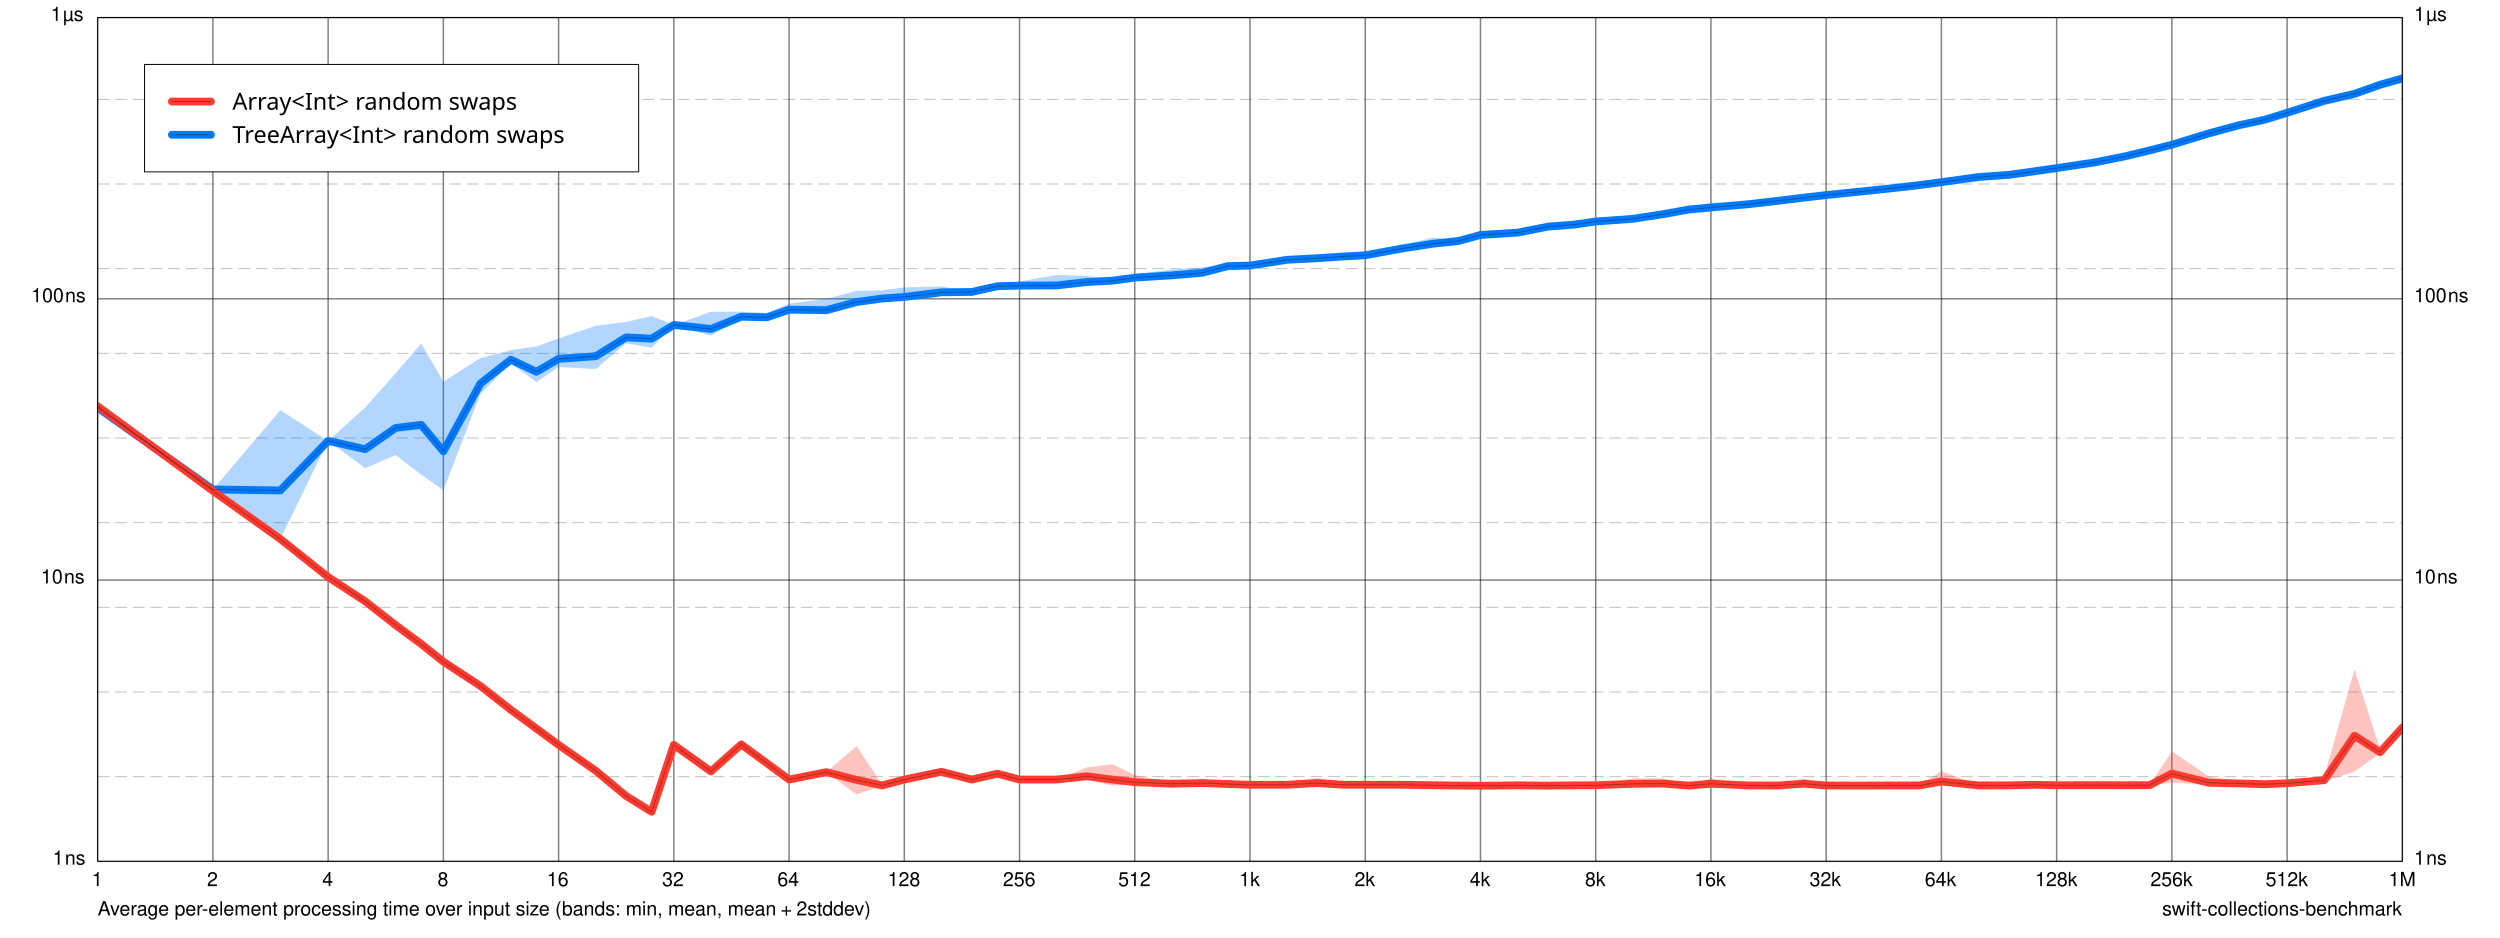
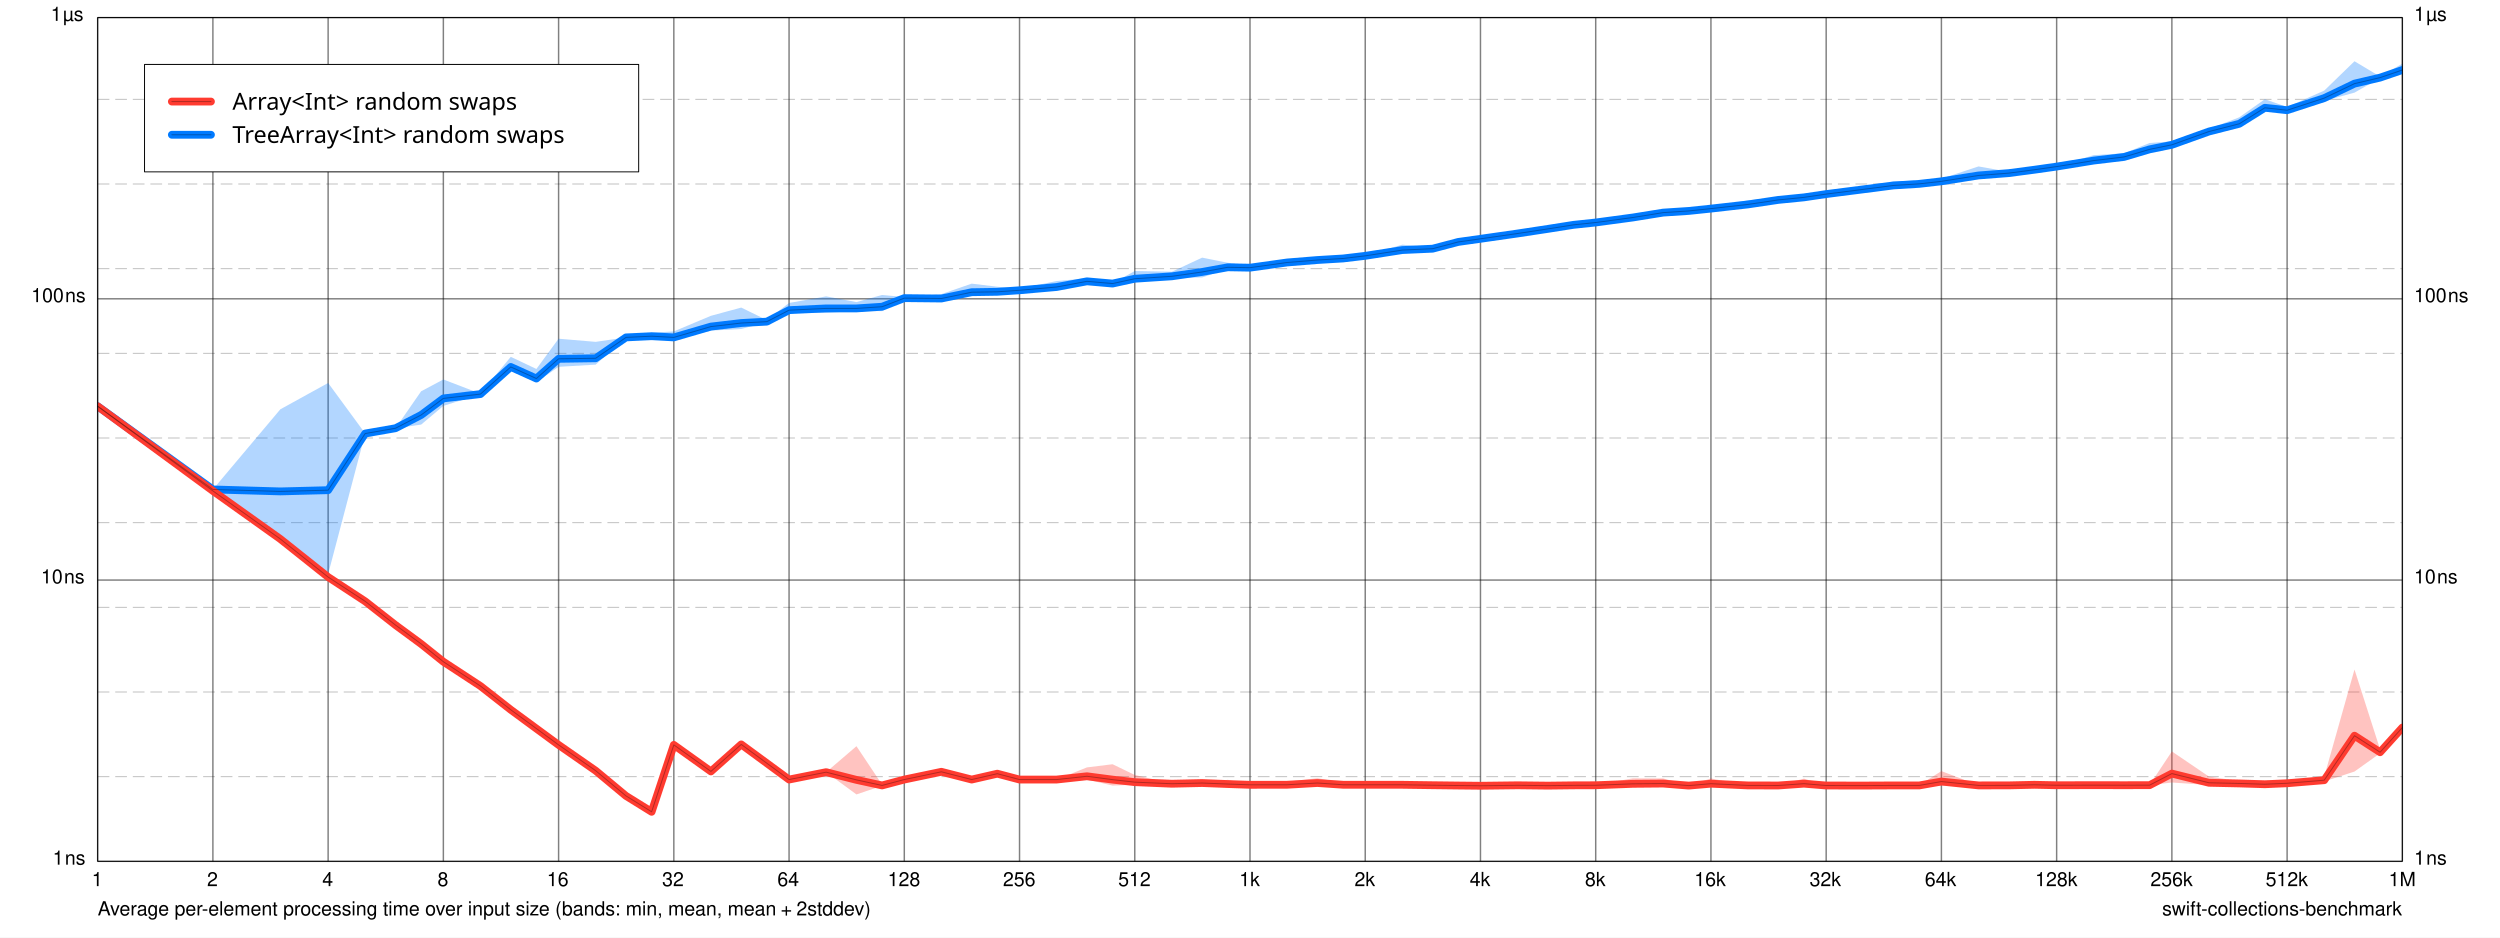
<svg xmlns="http://www.w3.org/2000/svg" xmlns:xlink="http://www.w3.org/1999/xlink" width="1280.0px" height="480.0px" viewBox="0.0 0.0 1280.0 480.0" version="1.1">
  <path d="M 0 0 L 0 480 L 1280 480 L 1280 0 z" fill="#FFFFFF" fill-opacity="1.0" stroke="none" />
  <text x="50" y="468.7" font-family="Helvetica" font-size="10" font-weight="normal" font-style="normal" fill="#000000" fill-opacity="1">Average per-element processing time over input size (bands: min, mean, mean + 2stddev)</text>
  <a xlink:href="https://github.com/apple/swift-collections-benchmark">
    <text x="1107" y="468.7" font-family="Helvetica" font-size="10" font-weight="normal" font-style="normal" fill="#000000" fill-opacity="1">swift-collections-benchmark</text>
  </a>
  <path d="M 50 9 L 50 441" fill="none" stroke-width="0.75" stroke="#000000" stroke-opacity="0.498" stroke-linecap="butt" stroke-linejoin="round" />
  <text x="47" y="453.7" font-family="Helvetica" font-size="10" font-weight="normal" font-style="normal" fill="#000000" fill-opacity="1">1</text>
  <path d="M 109 9 L 109 441" fill="none" stroke-width="0.75" stroke="#000000" stroke-opacity="0.498" stroke-linecap="butt" stroke-linejoin="round" />
  <text x="106" y="453.7" font-family="Helvetica" font-size="10" font-weight="normal" font-style="normal" fill="#000000" fill-opacity="1">2</text>
  <path d="M 168 9 L 168 441" fill="none" stroke-width="0.75" stroke="#000000" stroke-opacity="0.498" stroke-linecap="butt" stroke-linejoin="round" />
  <text x="165" y="453.7" font-family="Helvetica" font-size="10" font-weight="normal" font-style="normal" fill="#000000" fill-opacity="1">4</text>
  <path d="M 227 9 L 227 441" fill="none" stroke-width="0.75" stroke="#000000" stroke-opacity="0.498" stroke-linecap="butt" stroke-linejoin="round" />
  <text x="224" y="453.7" font-family="Helvetica" font-size="10" font-weight="normal" font-style="normal" fill="#000000" fill-opacity="1">8</text>
  <path d="M 286 9 L 286 441" fill="none" stroke-width="0.75" stroke="#000000" stroke-opacity="0.498" stroke-linecap="butt" stroke-linejoin="round" />
  <text x="280" y="453.7" font-family="Helvetica" font-size="10" font-weight="normal" font-style="normal" fill="#000000" fill-opacity="1">16</text>
  <path d="M 345 9 L 345 441" fill="none" stroke-width="0.75" stroke="#000000" stroke-opacity="0.498" stroke-linecap="butt" stroke-linejoin="round" />
  <text x="339" y="453.7" font-family="Helvetica" font-size="10" font-weight="normal" font-style="normal" fill="#000000" fill-opacity="1">32</text>
  <path d="M 404 9 L 404 441" fill="none" stroke-width="0.75" stroke="#000000" stroke-opacity="0.498" stroke-linecap="butt" stroke-linejoin="round" />
  <text x="398" y="453.7" font-family="Helvetica" font-size="10" font-weight="normal" font-style="normal" fill="#000000" fill-opacity="1">64</text>
  <path d="M 463 9 L 463 441" fill="none" stroke-width="0.75" stroke="#000000" stroke-opacity="0.498" stroke-linecap="butt" stroke-linejoin="round" />
  <text x="454.5" y="453.7" font-family="Helvetica" font-size="10" font-weight="normal" font-style="normal" fill="#000000" fill-opacity="1">128</text>
  <path d="M 522 9 L 522 441" fill="none" stroke-width="0.75" stroke="#000000" stroke-opacity="0.498" stroke-linecap="butt" stroke-linejoin="round" />
  <text x="513.5" y="453.7" font-family="Helvetica" font-size="10" font-weight="normal" font-style="normal" fill="#000000" fill-opacity="1">256</text>
  <path d="M 581 9 L 581 441" fill="none" stroke-width="0.75" stroke="#000000" stroke-opacity="0.498" stroke-linecap="butt" stroke-linejoin="round" />
  <text x="572.5" y="453.7" font-family="Helvetica" font-size="10" font-weight="normal" font-style="normal" fill="#000000" fill-opacity="1">512</text>
  <path d="M 640 9 L 640 441" fill="none" stroke-width="0.75" stroke="#000000" stroke-opacity="0.498" stroke-linecap="butt" stroke-linejoin="round" />
  <text x="634.5" y="453.7" font-family="Helvetica" font-size="10" font-weight="normal" font-style="normal" fill="#000000" fill-opacity="1">1k</text>
  <path d="M 699 9 L 699 441" fill="none" stroke-width="0.75" stroke="#000000" stroke-opacity="0.498" stroke-linecap="butt" stroke-linejoin="round" />
  <text x="693.5" y="453.7" font-family="Helvetica" font-size="10" font-weight="normal" font-style="normal" fill="#000000" fill-opacity="1">2k</text>
  <path d="M 758 9 L 758 441" fill="none" stroke-width="0.75" stroke="#000000" stroke-opacity="0.498" stroke-linecap="butt" stroke-linejoin="round" />
  <text x="752.5" y="453.7" font-family="Helvetica" font-size="10" font-weight="normal" font-style="normal" fill="#000000" fill-opacity="1">4k</text>
  <path d="M 817 9 L 817 441" fill="none" stroke-width="0.75" stroke="#000000" stroke-opacity="0.498" stroke-linecap="butt" stroke-linejoin="round" />
  <text x="811.5" y="453.7" font-family="Helvetica" font-size="10" font-weight="normal" font-style="normal" fill="#000000" fill-opacity="1">8k</text>
  <path d="M 876 9 L 876 441" fill="none" stroke-width="0.75" stroke="#000000" stroke-opacity="0.498" stroke-linecap="butt" stroke-linejoin="round" />
  <text x="867.5" y="453.7" font-family="Helvetica" font-size="10" font-weight="normal" font-style="normal" fill="#000000" fill-opacity="1">16k</text>
  <path d="M 935 9 L 935 441" fill="none" stroke-width="0.75" stroke="#000000" stroke-opacity="0.498" stroke-linecap="butt" stroke-linejoin="round" />
  <text x="926.5" y="453.7" font-family="Helvetica" font-size="10" font-weight="normal" font-style="normal" fill="#000000" fill-opacity="1">32k</text>
  <path d="M 994 9 L 994 441" fill="none" stroke-width="0.75" stroke="#000000" stroke-opacity="0.498" stroke-linecap="butt" stroke-linejoin="round" />
  <text x="985.5" y="453.7" font-family="Helvetica" font-size="10" font-weight="normal" font-style="normal" fill="#000000" fill-opacity="1">64k</text>
  <path d="M 1053 9 L 1053 441" fill="none" stroke-width="0.75" stroke="#000000" stroke-opacity="0.498" stroke-linecap="butt" stroke-linejoin="round" />
  <text x="1042" y="453.7" font-family="Helvetica" font-size="10" font-weight="normal" font-style="normal" fill="#000000" fill-opacity="1">128k</text>
  <path d="M 1112 9 L 1112 441" fill="none" stroke-width="0.75" stroke="#000000" stroke-opacity="0.498" stroke-linecap="butt" stroke-linejoin="round" />
  <text x="1101" y="453.7" font-family="Helvetica" font-size="10" font-weight="normal" font-style="normal" fill="#000000" fill-opacity="1">256k</text>
  <path d="M 1171 9 L 1171 441" fill="none" stroke-width="0.75" stroke="#000000" stroke-opacity="0.498" stroke-linecap="butt" stroke-linejoin="round" />
  <text x="1160" y="453.7" font-family="Helvetica" font-size="10" font-weight="normal" font-style="normal" fill="#000000" fill-opacity="1">512k</text>
  <path d="M 1230 9 L 1230 441" fill="none" stroke-width="0.75" stroke="#000000" stroke-opacity="0.498" stroke-linecap="butt" stroke-linejoin="round" />
  <text x="1223" y="453.7" font-family="Helvetica" font-size="10" font-weight="normal" font-style="normal" fill="#000000" fill-opacity="1">1M</text>
  <path d="M 50 441 L 1230 441" fill="none" stroke-width="0.75" stroke="#000000" stroke-opacity="0.498" stroke-linecap="butt" stroke-linejoin="round" />
  <text x="27" y="442.7" font-family="Helvetica" font-size="10" font-weight="normal" font-style="normal" fill="#000000" fill-opacity="1">1 ns</text>
  <text x="1236" y="442.7" font-family="Helvetica" font-size="10" font-weight="normal" font-style="normal" fill="#000000" fill-opacity="1">1 ns</text>
  <path d="M 50 297 L 1230 297" fill="none" stroke-width="0.75" stroke="#000000" stroke-opacity="0.498" stroke-linecap="butt" stroke-linejoin="round" />
  <text x="21" y="298.7" font-family="Helvetica" font-size="10" font-weight="normal" font-style="normal" fill="#000000" fill-opacity="1">10 ns</text>
  <text x="1236" y="298.7" font-family="Helvetica" font-size="10" font-weight="normal" font-style="normal" fill="#000000" fill-opacity="1">10 ns</text>
  <path d="M 50 153 L 1230 153" fill="none" stroke-width="0.75" stroke="#000000" stroke-opacity="0.498" stroke-linecap="butt" stroke-linejoin="round" />
  <text x="16" y="154.7" font-family="Helvetica" font-size="10" font-weight="normal" font-style="normal" fill="#000000" fill-opacity="1">100 ns</text>
  <text x="1236" y="154.7" font-family="Helvetica" font-size="10" font-weight="normal" font-style="normal" fill="#000000" fill-opacity="1">100 ns</text>
  <path d="M 50 9 L 1230 9" fill="none" stroke-width="0.75" stroke="#000000" stroke-opacity="0.498" stroke-linecap="butt" stroke-linejoin="round" />
  <text x="26" y="10.7" font-family="Helvetica" font-size="10" font-weight="normal" font-style="normal" fill="#000000" fill-opacity="1">1 µs</text>
  <text x="1236" y="10.7" font-family="Helvetica" font-size="10" font-weight="normal" font-style="normal" fill="#000000" fill-opacity="1">1 µs</text>
  <path d="M 50 397.65 L 1230 397.65" fill="none" stroke-width="0.5" stroke="#000000" stroke-opacity="0.259" stroke-linecap="butt" stroke-linejoin="round" stroke-dasharray="6 3" stroke-dashoffset="0" />
  <path d="M 50 354.3 L 1230 354.3" fill="none" stroke-width="0.5" stroke="#000000" stroke-opacity="0.259" stroke-linecap="butt" stroke-linejoin="round" stroke-dasharray="6 3" stroke-dashoffset="0" />
  <path d="M 50 310.96 L 1230 310.96" fill="none" stroke-width="0.5" stroke="#000000" stroke-opacity="0.259" stroke-linecap="butt" stroke-linejoin="round" stroke-dasharray="6 3" stroke-dashoffset="0" />
  <path d="M 50 267.61 L 1230 267.61" fill="none" stroke-width="0.5" stroke="#000000" stroke-opacity="0.259" stroke-linecap="butt" stroke-linejoin="round" stroke-dasharray="6 3" stroke-dashoffset="0" />
  <path d="M 50 224.26 L 1230 224.26" fill="none" stroke-width="0.5" stroke="#000000" stroke-opacity="0.259" stroke-linecap="butt" stroke-linejoin="round" stroke-dasharray="6 3" stroke-dashoffset="0" />
  <path d="M 50 180.91 L 1230 180.91" fill="none" stroke-width="0.5" stroke="#000000" stroke-opacity="0.259" stroke-linecap="butt" stroke-linejoin="round" stroke-dasharray="6 3" stroke-dashoffset="0" />
  <path d="M 50 137.56 L 1230 137.56" fill="none" stroke-width="0.5" stroke="#000000" stroke-opacity="0.259" stroke-linecap="butt" stroke-linejoin="round" stroke-dasharray="6 3" stroke-dashoffset="0" />
  <path d="M 50 94.213 L 1230 94.213" fill="none" stroke-width="0.5" stroke="#000000" stroke-opacity="0.259" stroke-linecap="butt" stroke-linejoin="round" stroke-dasharray="6 3" stroke-dashoffset="0" />
  <path d="M 50 50.865 L 1230 50.865" fill="none" stroke-width="0.5" stroke="#000000" stroke-opacity="0.259" stroke-linecap="butt" stroke-linejoin="round" stroke-dasharray="6 3" stroke-dashoffset="0" />
  <path d="M 74 33 L 74 88 L 327 88 L 327 33 z" fill="#FFFFFF" fill-opacity="1.0" stroke="none" />
  <clipPath id="clip-0">
    <path d="M 50 9 L 50 441 L 1230 441 L 1230 9 z" />
  </clipPath>
  <g clip-path="url(#clip-0)">
-     <path d="M 50 208.76L 109 250.6L 143.51 210.05L 168 225.74L 186.99 208.64L 202.51 191.17L 215.63 175.86L 227 195.37L 245.99 183.3L 261.51 179.27L 274.63 177.43L 286 173.26L 304.99 166.82L 320.51 164.82L 333.63 161.81L 345 166.37L 363.99 159.64L 379.51 159.56L 392.63 160.22L 404 155.49L 422.99 153L 438.51 148.99L 451.63 148.71L 463 147.13L 481.99 146.68L 497.51 149.3L 510.63 146.25L 522 144.09L 540.99 140.8L 556.51 141.22L 569.63 143.21L 581 140.31L 599.99 138.06L 615.51 136.87L 628.63 135.54L 640 134.24L 658.99 132.68L 674.51 132.09L 687.63 130.4L 699 130.32L 717.99 125.47L 733.51 121.69L 746.63 122.78L 758 120.11L 776.99 117.77L 792.51 115.65L 805.63 114.91L 817 112.82L 835.99 110.35L 851.51 109.43L 864.63 106.62L 876 103.75L 894.99 103.76L 910.51 102.26L 923.63 101.04L 935 99.618L 953.99 97.199L 969.51 94.806L 982.63 93.52L 994 92.791L 1013 89.027L 1028.5 88.652L 1041.6 87.074L 1053 86.047L 1072 81.242L 1087.5 79.914L 1100.6 76.794L 1112 73.398L 1131 66.988L 1146.5 63.671L 1159.6 61.055L 1171 56.125L 1190 50.211L 1205.5 47.181L 1218.6 41.292L 1230 40.008L 1230 40.231L 1218.6 44.156L 1205.5 48.34L 1190 52.138L 1171 58.328L 1159.6 61.342L 1146.5 64.222L 1131 68.717L 1112 74.317L 1100.6 77.075L 1087.5 80.223L 1072 83.928L 1053 86.062L 1041.6 87.939L 1028.5 89.827L 1013 91.198L 994 93.45L 982.63 95.22L 969.51 96.818L 953.99 98.2L 935 99.962L 923.63 101.21L 910.51 102.98L 894.99 104.87L 876 107.15L 864.63 107.5L 851.51 109.73L 835.99 112.65L 817 113.62L 805.63 115.05L 792.51 116.17L 776.99 119.6L 758 120.37L 746.63 123.61L 733.51 125.94L 717.99 127.84L 699 130.83L 687.63 131.67L 674.51 132.25L 658.99 133.13L 640 136.59L 628.63 136.51L 615.51 140.7L 599.99 142.05L 581 142.82L 569.63 143.88L 556.51 145.56L 540.99 148.15L 522 147.02L 510.63 146.66L 497.51 149.54L 481.99 150.76L 463 153.86L 451.63 154.37L 438.51 156.74L 422.99 160.99L 404 159.7L 392.63 163.3L 379.51 163.12L 363.99 171.87L 345 166.37L 333.63 178.08L 320.51 175.79L 304.99 188.98L 286 187.88L 274.63 195.64L 261.51 186L 245.99 201.7L 227 250.97L 215.63 243L 202.51 232.98L 186.99 239.7L 168 225.74L 143.51 275.96L 109 250.6L 50 208.76" fill="#007AFF" fill-opacity="0.302" stroke="none" />
+     <path d="M 50 205.91L 109 250.6L 143.51 209.58L 168 196.07L 186.99 221.96L 202.51 219.25L 215.63 200.32L 227 194.29L 245.99 201.57L 261.51 182.69L 274.63 188.91L 286 173.42L 304.99 175.03L 320.51 172.75L 333.63 170.36L 345 169.68L 363.99 161.69L 379.51 157.48L 392.63 163.89L 404 155.12L 422.99 151.74L 438.51 154.67L 451.63 151.02L 463 152.07L 481.99 150.58L 497.51 145.22L 510.63 146.81L 522 147.82L 540.99 143.89L 556.51 142.48L 569.63 145.1L 581 138.75L 599.99 139.12L 615.51 131.91L 628.63 134.54L 640 135.81L 658.99 132.64L 674.51 132.92L 687.63 130.68L 699 130.68L 717.99 125.27L 733.51 126.67L 746.63 123.32L 758 121.91L 776.99 118.78L 792.51 115.81L 805.63 113.93L 817 113.49L 835.99 110.84L 851.51 108.76L 864.63 107.53L 876 106.23L 894.99 102.55L 910.51 101.04L 923.63 100.86L 935 99.115L 953.99 95.244L 969.51 92.919L 982.63 93.143L 994 91.497L 1013 85.21L 1028.5 87.982L 1041.6 85.191L 1053 85.194L 1072 79.43L 1087.5 78.497L 1100.6 73.199L 1112 72.409L 1131 66.001L 1146.5 60.063L 1159.6 50.799L 1171 54.786L 1190 46.392L 1205.5 31.356L 1218.6 39.213L 1230 32.593L 1230 37.036L 1218.6 39.934L 1205.5 47.427L 1190 51.651L 1171 57.023L 1159.6 56.812L 1146.5 64.599L 1131 67.813L 1112 74.763L 1100.6 77.662L 1087.5 81.029L 1072 83.218L 1053 85.321L 1041.6 87.524L 1028.5 88.871L 1013 91.557L 994 93.315L 982.63 94.491L 969.51 95.673L 953.99 97.555L 935 99.461L 923.63 101.12L 910.51 102.82L 894.99 105.43L 876 107.02L 864.63 108.16L 851.51 108.89L 835.99 111.54L 817 114.07L 805.63 115.55L 792.51 117.68L 776.99 119.83L 758 122.39L 746.63 124.07L 733.51 127.56L 717.99 129.04L 699 131.1L 687.63 132.94L 674.51 133.21L 658.99 135.02L 640 137.5L 628.63 137.69L 615.51 142.05L 599.99 142.32L 581 144.18L 569.63 145.2L 556.51 144.61L 540.99 148.07L 522 148.9L 510.63 150.34L 497.51 151.23L 481.99 153.66L 463 152.84L 451.63 159.31L 438.51 159.1L 422.99 160.24L 404 160.16L 392.63 164.96L 379.51 168.44L 363.99 169.28L 345 173.87L 333.63 172.77L 320.51 172.75L 304.99 186.69L 286 187.81L 274.63 195.64L 261.51 189.82L 245.99 201.84L 227 207.81L 215.63 217.39L 202.51 219.25L 186.99 221.96L 168 293.95L 143.51 277.46L 109 250.6L 50 208.76" fill="#007AFF" fill-opacity="0.302" stroke="none" />
    <path d="M 50 205.91L 109 249.25L 143.51 275.96L 168 295.46L 186.99 307.9L 202.51 317.96L 215.63 327.6L 227 338.8L 245.99 351.25L 261.51 361.31L 274.63 370.95L 286 379.3L 304.99 394.6L 320.51 407.51L 333.63 415.64L 345 381.39L 363.99 393.92L 379.51 381.14L 392.63 390.78L 404 399.13L 422.99 395.35L 438.51 382.05L 451.63 401.71L 463 399.13L 481.99 395.16L 497.51 399.13L 510.63 396.13L 522 399.13L 540.99 399.13L 556.51 392.91L 569.63 391.29L 581 396.78L 599.99 401.27L 615.51 400.91L 628.63 399.26L 640 401.82L 658.99 400.26L 674.51 398.43L 687.63 400.72L 699 401.8L 717.99 401.81L 733.51 401.38L 746.63 402.17L 758 401.83L 776.99 402.07L 792.51 401.61L 805.63 401.81L 817 401.82L 835.99 398.52L 851.51 398.54L 864.63 402.1L 876 398.57L 894.99 402.14L 910.51 402.09L 923.63 398.64L 935 402.18L 953.99 402.11L 969.51 402.06L 982.63 401.98L 994 394.8L 1013 402.06L 1028.5 402.07L 1041.6 401.52L 1053 402.03L 1072 402L 1087.5 401.99L 1100.6 401.93L 1112 384.72L 1131 397.62L 1146.5 399.89L 1159.6 401.18L 1171 400.79L 1190 397.66L 1205.5 342.79L 1218.6 383.68L 1230 371.45L 1230 372.92L 1218.6 385.66L 1205.5 395.03L 1190 400.1L 1171 401.12L 1159.6 401.66L 1146.5 401.56L 1131 401.94L 1112 400.64L 1100.6 402.03L 1087.5 402.04L 1072 402L 1053 402.05L 1041.6 401.92L 1028.5 402.12L 1013 402.15L 994 402.16L 982.63 402.21L 969.51 402.17L 953.99 402.24L 935 402.18L 923.63 402.19L 910.51 402.19L 894.99 402.14L 876 402.22L 864.63 402.28L 851.51 402.14L 835.99 402.34L 817 402.14L 805.63 402.19L 792.51 402.48L 776.99 402.07L 758 402.47L 746.63 402.19L 733.51 402.25L 717.99 401.81L 699 401.8L 687.63 402.17L 674.51 401.8L 658.99 402.34L 640 401.82L 628.63 402.21L 615.51 400.91L 599.99 401.27L 581 401.82L 569.63 402.21L 556.51 399.13L 540.99 399.13L 522 399.13L 510.63 396.13L 497.51 399.13L 481.99 395.16L 463 399.13L 451.63 402.29L 438.51 406.75L 422.99 395.35L 404 399.13L 392.63 390.78L 379.51 381.14L 363.99 395.35L 345 381.39L 333.63 415.64L 320.51 407.51L 304.99 394.6L 286 382.15L 274.63 373.8L 261.51 364.16L 245.99 351.25L 227 338.8L 215.63 330.45L 202.51 320.81L 186.99 307.9L 168 295.46L 143.51 275.96L 109 252.11L 50 208.76" fill="#FF3B30" fill-opacity="0.302" stroke="none" />
-     <path d="M 50 208.76L 109 250.6L 143.51 251.1L 168 225.74L 186.99 229.98L 202.51 219.1L 215.63 217.52L 227 231.09L 245.99 196.35L 261.51 184.17L 274.63 190.35L 286 183.72L 304.99 182.39L 320.51 172.74L 333.63 173.4L 345 166.37L 363.99 168.44L 379.51 162.17L 392.63 162.48L 404 158.57L 422.99 158.8L 438.51 154.62L 451.63 152.84L 463 152.03L 481.99 149.67L 497.51 149.48L 510.63 146.55L 522 146.24L 540.99 146.14L 556.51 144.4L 569.63 143.7L 581 142.15L 599.99 140.98L 615.51 139.67L 628.63 136.26L 640 135.97L 658.99 133.01L 674.51 132.21L 687.63 131.33L 699 130.7L 717.99 127.21L 733.51 124.8L 746.63 123.39L 758 120.3L 776.99 119.11L 792.51 116.03L 805.63 115.02L 817 113.41L 835.99 112.04L 851.51 109.65L 864.63 107.27L 876 106.24L 894.99 104.57L 910.51 102.79L 923.63 101.17L 935 99.872L 953.99 97.937L 969.51 96.286L 982.63 94.771L 994 93.277L 1013 90.624L 1028.5 89.518L 1041.6 87.712L 1053 86.058L 1072 83.215L 1087.5 80.142L 1100.6 77.001L 1112 74.076L 1131 68.261L 1146.5 64.077L 1159.6 61.267L 1171 57.745L 1190 51.629L 1205.5 48.035L 1218.6 43.395L 1230 40.172" fill="none" stroke-width="4" stroke="#007AFF" stroke-opacity="1" stroke-linecap="round" stroke-linejoin="round" />
+     <path d="M 50 208L 109 250.6L 143.51 251.6L 168 250.97L 186.99 221.96L 202.51 219.25L 215.63 212.46L 227 203.99L 245.99 201.77L 261.51 187.88L 274.63 193.81L 286 183.72L 304.99 183.43L 320.51 172.75L 333.63 172.13L 345 172.75L 363.99 167.21L 379.51 165.39L 392.63 164.68L 404 158.8L 422.99 157.91L 438.51 157.91L 451.63 157.04L 463 152.64L 481.99 152.84L 497.51 149.61L 510.63 149.4L 522 148.62L 540.99 146.95L 556.51 144.04L 569.63 145.18L 581 142.71L 599.99 141.47L 615.51 139.24L 628.63 136.85L 640 137.05L 658.99 134.39L 674.51 133.13L 687.63 132.34L 699 130.99L 717.99 128.03L 733.51 127.33L 746.63 123.87L 758 122.27L 776.99 119.55L 792.51 117.19L 805.63 115.12L 817 113.92L 835.99 111.36L 851.51 108.86L 864.63 108L 876 106.81L 894.99 104.66L 910.51 102.35L 923.63 101.05L 935 99.37L 953.99 96.943L 969.51 94.942L 982.63 94.136L 994 92.835L 1013 89.836L 1028.5 88.637L 1041.6 86.906L 1053 85.288L 1072 82.206L 1087.5 80.358L 1100.6 76.465L 1112 74.14L 1131 67.334L 1146.5 63.382L 1159.6 55.185L 1171 56.431L 1190 50.234L 1205.5 42.815L 1218.6 39.745L 1230 35.845" fill="none" stroke-width="4" stroke="#007AFF" stroke-opacity="1" stroke-linecap="round" stroke-linejoin="round" />
    <path d="M 50 208L 109 251.35L 143.51 275.96L 168 295.46L 186.99 307.9L 202.51 320.05L 215.63 329.7L 227 338.8L 245.99 351.25L 261.51 363.4L 274.63 373.04L 286 381.39L 304.99 394.6L 320.51 407.51L 333.63 415.64L 345 381.39L 363.99 394.97L 379.51 381.14L 392.63 390.78L 404 399.13L 422.99 395.35L 438.51 399.3L 451.63 402.14L 463 399.13L 481.99 395.16L 497.51 399.13L 510.63 396.13L 522 399.13L 540.99 399.13L 556.51 397.45L 569.63 399.17L 581 400.46L 599.99 401.27L 615.51 400.91L 628.63 401.43L 640 401.82L 658.99 401.79L 674.51 400.9L 687.63 401.79L 699 401.8L 717.99 401.81L 733.51 402.03L 746.63 402.19L 758 402.31L 776.99 402.07L 792.51 402.25L 805.63 402.09L 817 402.05L 835.99 401.32L 851.51 401.18L 864.63 402.23L 876 401.25L 894.99 402.14L 910.51 402.17L 923.63 401.24L 935 402.18L 953.99 402.21L 969.51 402.14L 982.63 402.15L 994 400.15L 1013 402.13L 1028.5 402.11L 1041.6 401.81L 1053 402.05L 1072 402L 1087.5 402.03L 1100.6 402L 1112 396.07L 1131 400.78L 1146.5 401.12L 1159.6 401.53L 1171 401.03L 1190 399.46L 1205.5 376.68L 1218.6 385.14L 1230 372.53" fill="none" stroke-width="4" stroke="#FF3B30" stroke-opacity="1" stroke-linecap="round" stroke-linejoin="round" />
-     <path d="M 50 208.76L 109 250.6L 143.51 251.1L 168 225.74L 186.99 229.98L 202.51 219.1L 215.63 217.52L 227 231.09L 245.99 196.35L 261.51 184.17L 274.63 190.35L 286 183.72L 304.99 182.39L 320.51 172.74L 333.63 173.4L 345 166.37L 363.99 168.44L 379.51 162.17L 392.63 162.48L 404 158.57L 422.99 158.8L 438.51 154.62L 451.63 152.84L 463 152.03L 481.99 149.67L 497.51 149.48L 510.63 146.55L 522 146.24L 540.99 146.14L 556.51 144.4L 569.63 143.7L 581 142.15L 599.99 140.98L 615.51 139.67L 628.63 136.26L 640 135.97L 658.99 133.01L 674.51 132.21L 687.63 131.33L 699 130.7L 717.99 127.21L 733.51 124.8L 746.63 123.39L 758 120.3L 776.99 119.11L 792.51 116.03L 805.63 115.02L 817 113.41L 835.99 112.04L 851.51 109.65L 864.63 107.27L 876 106.24L 894.99 104.57L 910.51 102.79L 923.63 101.17L 935 99.872L 953.99 97.937L 969.51 96.286L 982.63 94.771L 994 93.277L 1013 90.624L 1028.5 89.518L 1041.6 87.712L 1053 86.058L 1072 83.215L 1087.5 80.142L 1100.6 77.001L 1112 74.076L 1131 68.261L 1146.5 64.077L 1159.6 61.267L 1171 57.745L 1190 51.629L 1205.5 48.035L 1218.6 43.395L 1230 40.172" fill="none" stroke-width="0.5" stroke="#000000" stroke-opacity="0.302" stroke-linecap="round" stroke-linejoin="round" />
+     <path d="M 50 208L 109 250.6L 143.51 251.6L 168 250.97L 186.99 221.96L 202.51 219.25L 215.63 212.46L 227 203.99L 245.99 201.77L 261.51 187.88L 274.63 193.81L 286 183.72L 304.99 183.43L 320.51 172.75L 333.63 172.13L 345 172.75L 363.99 167.21L 379.51 165.39L 392.63 164.68L 404 158.8L 422.99 157.91L 438.51 157.91L 451.63 157.04L 463 152.64L 481.99 152.84L 497.51 149.61L 510.63 149.4L 522 148.62L 540.99 146.95L 556.51 144.04L 569.63 145.18L 581 142.71L 599.99 141.47L 615.51 139.24L 628.63 136.85L 640 137.05L 658.99 134.39L 674.51 133.13L 687.63 132.34L 699 130.99L 717.99 128.03L 733.51 127.33L 746.63 123.87L 758 122.27L 776.99 119.55L 792.51 117.19L 805.63 115.12L 817 113.92L 835.99 111.36L 851.51 108.86L 864.63 108L 876 106.81L 894.99 104.66L 910.51 102.35L 923.63 101.05L 935 99.37L 953.99 96.943L 969.51 94.942L 982.63 94.136L 994 92.835L 1013 89.836L 1028.5 88.637L 1041.6 86.906L 1053 85.288L 1072 82.206L 1087.5 80.358L 1100.6 76.465L 1112 74.14L 1131 67.334L 1146.5 63.382L 1159.6 55.185L 1171 56.431L 1190 50.234L 1205.5 42.815L 1218.6 39.745L 1230 35.845" fill="none" stroke-width="0.5" stroke="#000000" stroke-opacity="0.302" stroke-linecap="round" stroke-linejoin="round" />
    <path d="M 50 208L 109 251.35L 143.51 275.96L 168 295.46L 186.99 307.9L 202.51 320.05L 215.63 329.7L 227 338.8L 245.99 351.25L 261.51 363.4L 274.63 373.04L 286 381.39L 304.99 394.6L 320.51 407.51L 333.63 415.64L 345 381.39L 363.99 394.97L 379.51 381.14L 392.63 390.78L 404 399.13L 422.99 395.35L 438.51 399.3L 451.63 402.14L 463 399.13L 481.99 395.16L 497.51 399.13L 510.63 396.13L 522 399.13L 540.99 399.13L 556.51 397.45L 569.63 399.17L 581 400.46L 599.99 401.27L 615.51 400.91L 628.63 401.43L 640 401.82L 658.99 401.79L 674.51 400.9L 687.63 401.79L 699 401.8L 717.99 401.81L 733.51 402.03L 746.63 402.19L 758 402.31L 776.99 402.07L 792.51 402.25L 805.63 402.09L 817 402.05L 835.99 401.32L 851.51 401.18L 864.63 402.23L 876 401.25L 894.99 402.14L 910.51 402.17L 923.63 401.24L 935 402.18L 953.99 402.21L 969.51 402.14L 982.63 402.15L 994 400.15L 1013 402.13L 1028.5 402.11L 1041.6 401.81L 1053 402.05L 1072 402L 1087.5 402.03L 1100.6 402L 1112 396.07L 1131 400.78L 1146.5 401.12L 1159.6 401.53L 1171 401.03L 1190 399.46L 1205.5 376.68L 1218.6 385.14L 1230 372.53" fill="none" stroke-width="0.5" stroke="#000000" stroke-opacity="0.302" stroke-linecap="round" stroke-linejoin="round" />
  </g>
  <path d="M 74 33 L 74 88 L 327 88 L 327 33 z" fill="#FFFFFF" fill-opacity="0.702" stroke-width="0.5" stroke="#000000" stroke-opacity="1" stroke-linecap="round" stroke-linejoin="round" />
  <path d="M 88 52 L 108 52" fill="none" stroke-width="4" stroke="#FF3B30" stroke-opacity="1" stroke-linecap="round" stroke-linejoin="round" />
  <path d="M 88 52 L 108 52" fill="none" stroke-width="0.5" stroke="#000000" stroke-opacity="0.302" stroke-linecap="round" stroke-linejoin="round" />
  <text x="119" y="56.17" font-family="Menlo" font-size="12" font-weight="normal" font-style="normal" fill="#000000" fill-opacity="1">Array&lt;Int&gt; random swaps</text>
  <path d="M 88 69 L 108 69" fill="none" stroke-width="4" stroke="#007AFF" stroke-opacity="1" stroke-linecap="round" stroke-linejoin="round" />
  <path d="M 88 69 L 108 69" fill="none" stroke-width="0.5" stroke="#000000" stroke-opacity="0.302" stroke-linecap="round" stroke-linejoin="round" />
  <text x="119" y="73.17" font-family="Menlo" font-size="12" font-weight="normal" font-style="normal" fill="#000000" fill-opacity="1">TreeArray&lt;Int&gt; random swaps</text>
  <path d="M 50 9 L 50 441 L 1230 441 L 1230 9 z" fill="none" stroke-width="0.5" stroke="#000000" stroke-opacity="1" stroke-linecap="round" stroke-linejoin="round" />
</svg>
